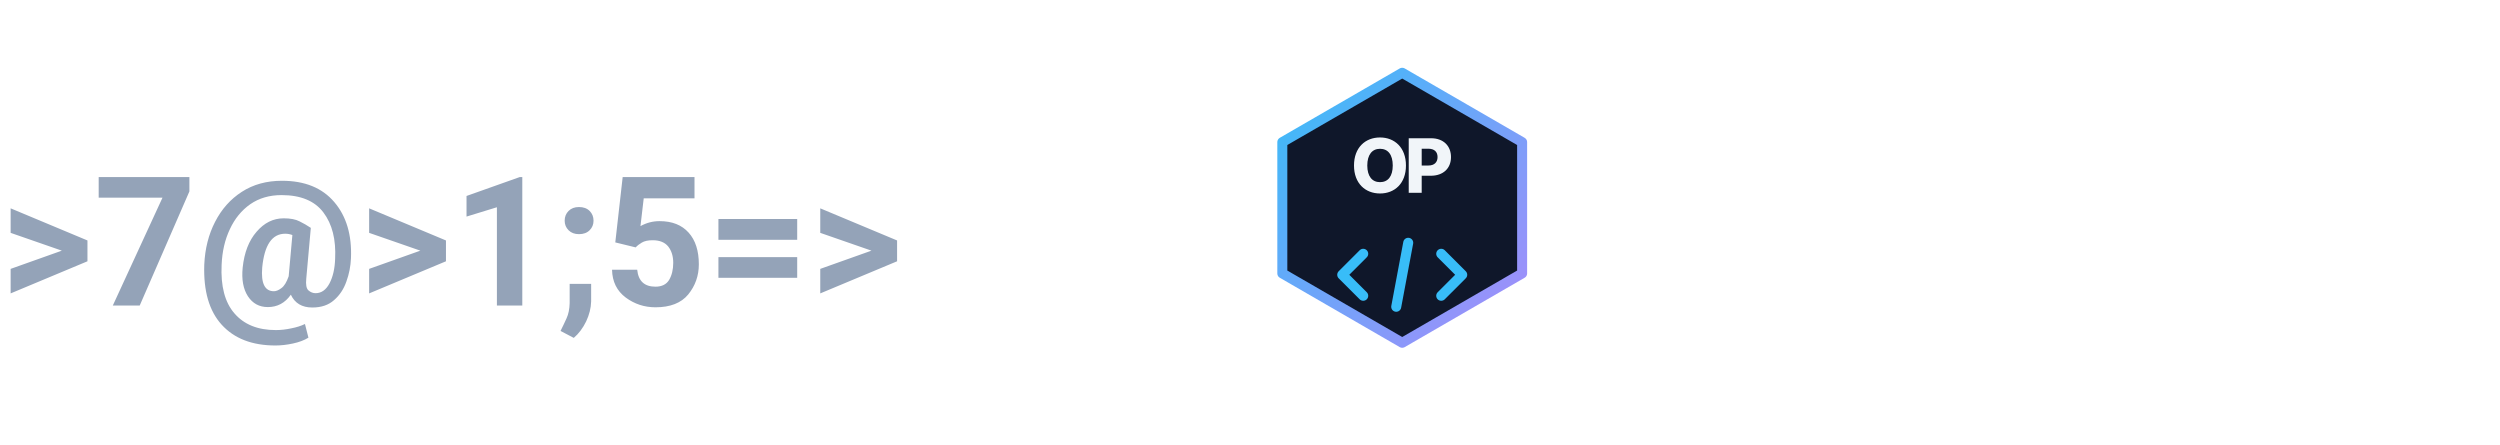
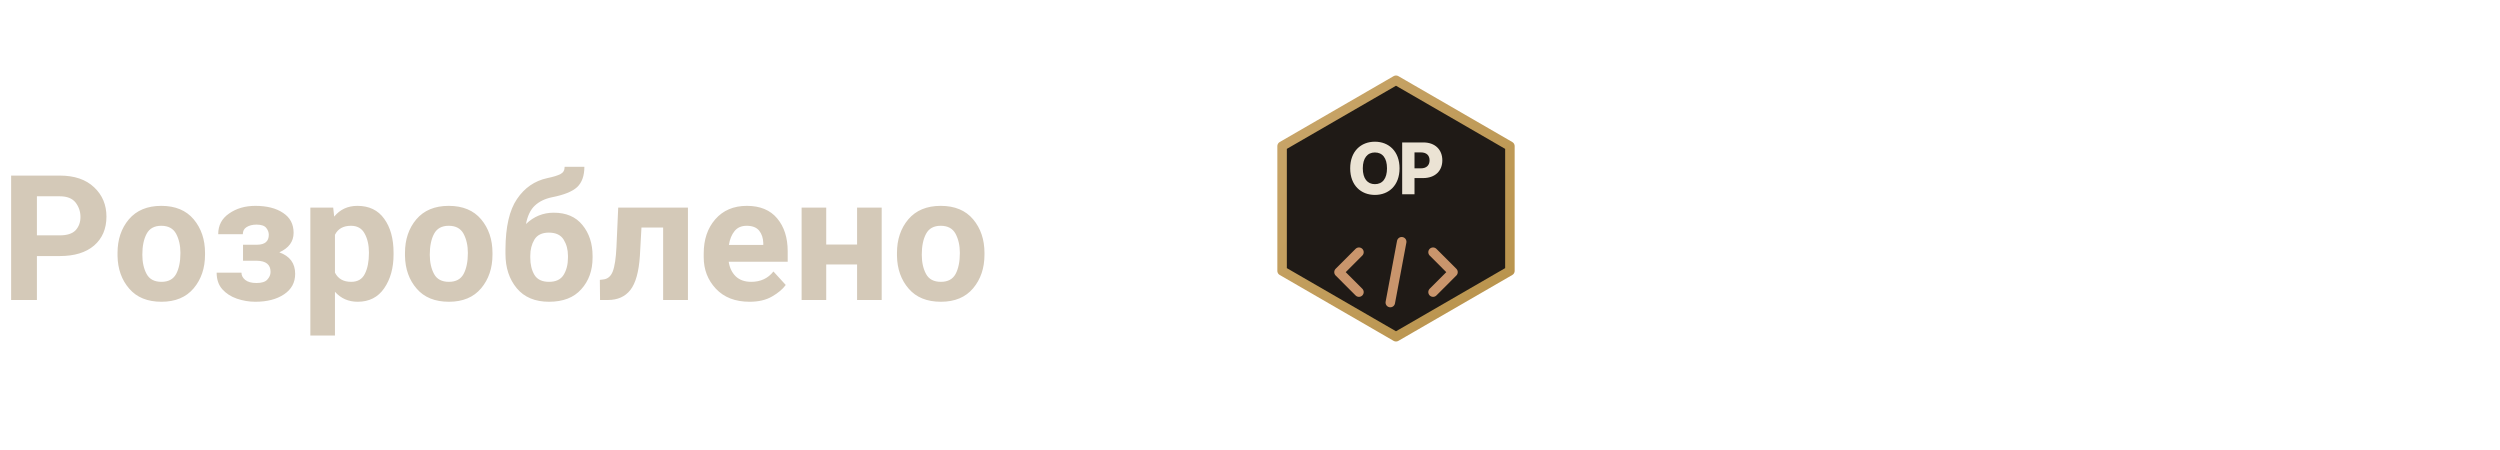
- <svg xmlns="http://www.w3.org/2000/svg" viewBox="0 0 180 32" fill="none" aria-hidden="true">
+ <svg xmlns="http://www.w3.org/2000/svg" viewBox="0 0 200 36" fill="none" aria-hidden="true">
  <defs>
    <linearGradient id="op-st-d-uk-kh" x1="0" y1="0" x2="1" y2="1">
-       <stop stop-color="#38bdf8" />
-       <stop offset="1" stop-color="#a78bfa" />
+       <stop stop-color="#c9a66b" />
+       <stop offset="1" stop-color="#b8924a" />
    </linearGradient>
  </defs>
-   <text x="0" y="22" font-family="system-ui, -apple-system, 'Segoe UI', Roboto, sans-serif" font-size="13" font-weight="600" fill="#94a3b8"> &gt;7@&gt;1;5=&gt;</text>
-   <g transform="translate(88 2) scale(0.36)">
-     <path d="M36 9 59.98 22.87v26.26L36 63 12.02 49.13V22.87L36 9z" fill="#0f172a" stroke="url(#op-st-d-uk-kh)" stroke-width="2" stroke-linejoin="round" />
-     <text x="36" y="33" text-anchor="middle" font-family="system-ui, -apple-system, 'Segoe UI', sans-serif" font-size="15" font-weight="800" fill="#f1f5f9" letter-spacing="-0.06em">OP</text>
-     <path d="M28.2 45.2 24 49.4l4.2 4.2M43.8 45.2 48 49.4l-4.2 4.2M37.2 43l-2.4 12.8" stroke="#38bdf8" stroke-width="2" stroke-linecap="round" stroke-linejoin="round" />
+   <text x="0" y="24" font-family="system-ui, -apple-system, 'Segoe UI', Roboto, sans-serif" font-size="14" font-weight="600" fill="#d4c9b8">Розроблено</text>
+   <g transform="translate(98 3) scale(0.38)">
+     <path d="M36 9 59.98 22.87v26.26L36 63 12.02 49.13V22.87L36 9z" fill="#1f1a16" stroke="url(#op-st-d-uk-kh)" stroke-width="2" stroke-linejoin="round" />
+     <text x="36" y="33" text-anchor="middle" font-family="system-ui, -apple-system, 'Segoe UI', sans-serif" font-size="15" font-weight="800" fill="#ebe3d4" letter-spacing="-0.06em">OP</text>
+     <path d="M28.2 45.2 24 49.4l4.2 4.2M43.8 45.2 48 49.4l-4.2 4.2M37.2 43l-2.4 12.8" stroke="#c9956c" stroke-width="2" stroke-linecap="round" stroke-linejoin="round" />
  </g>
</svg>
